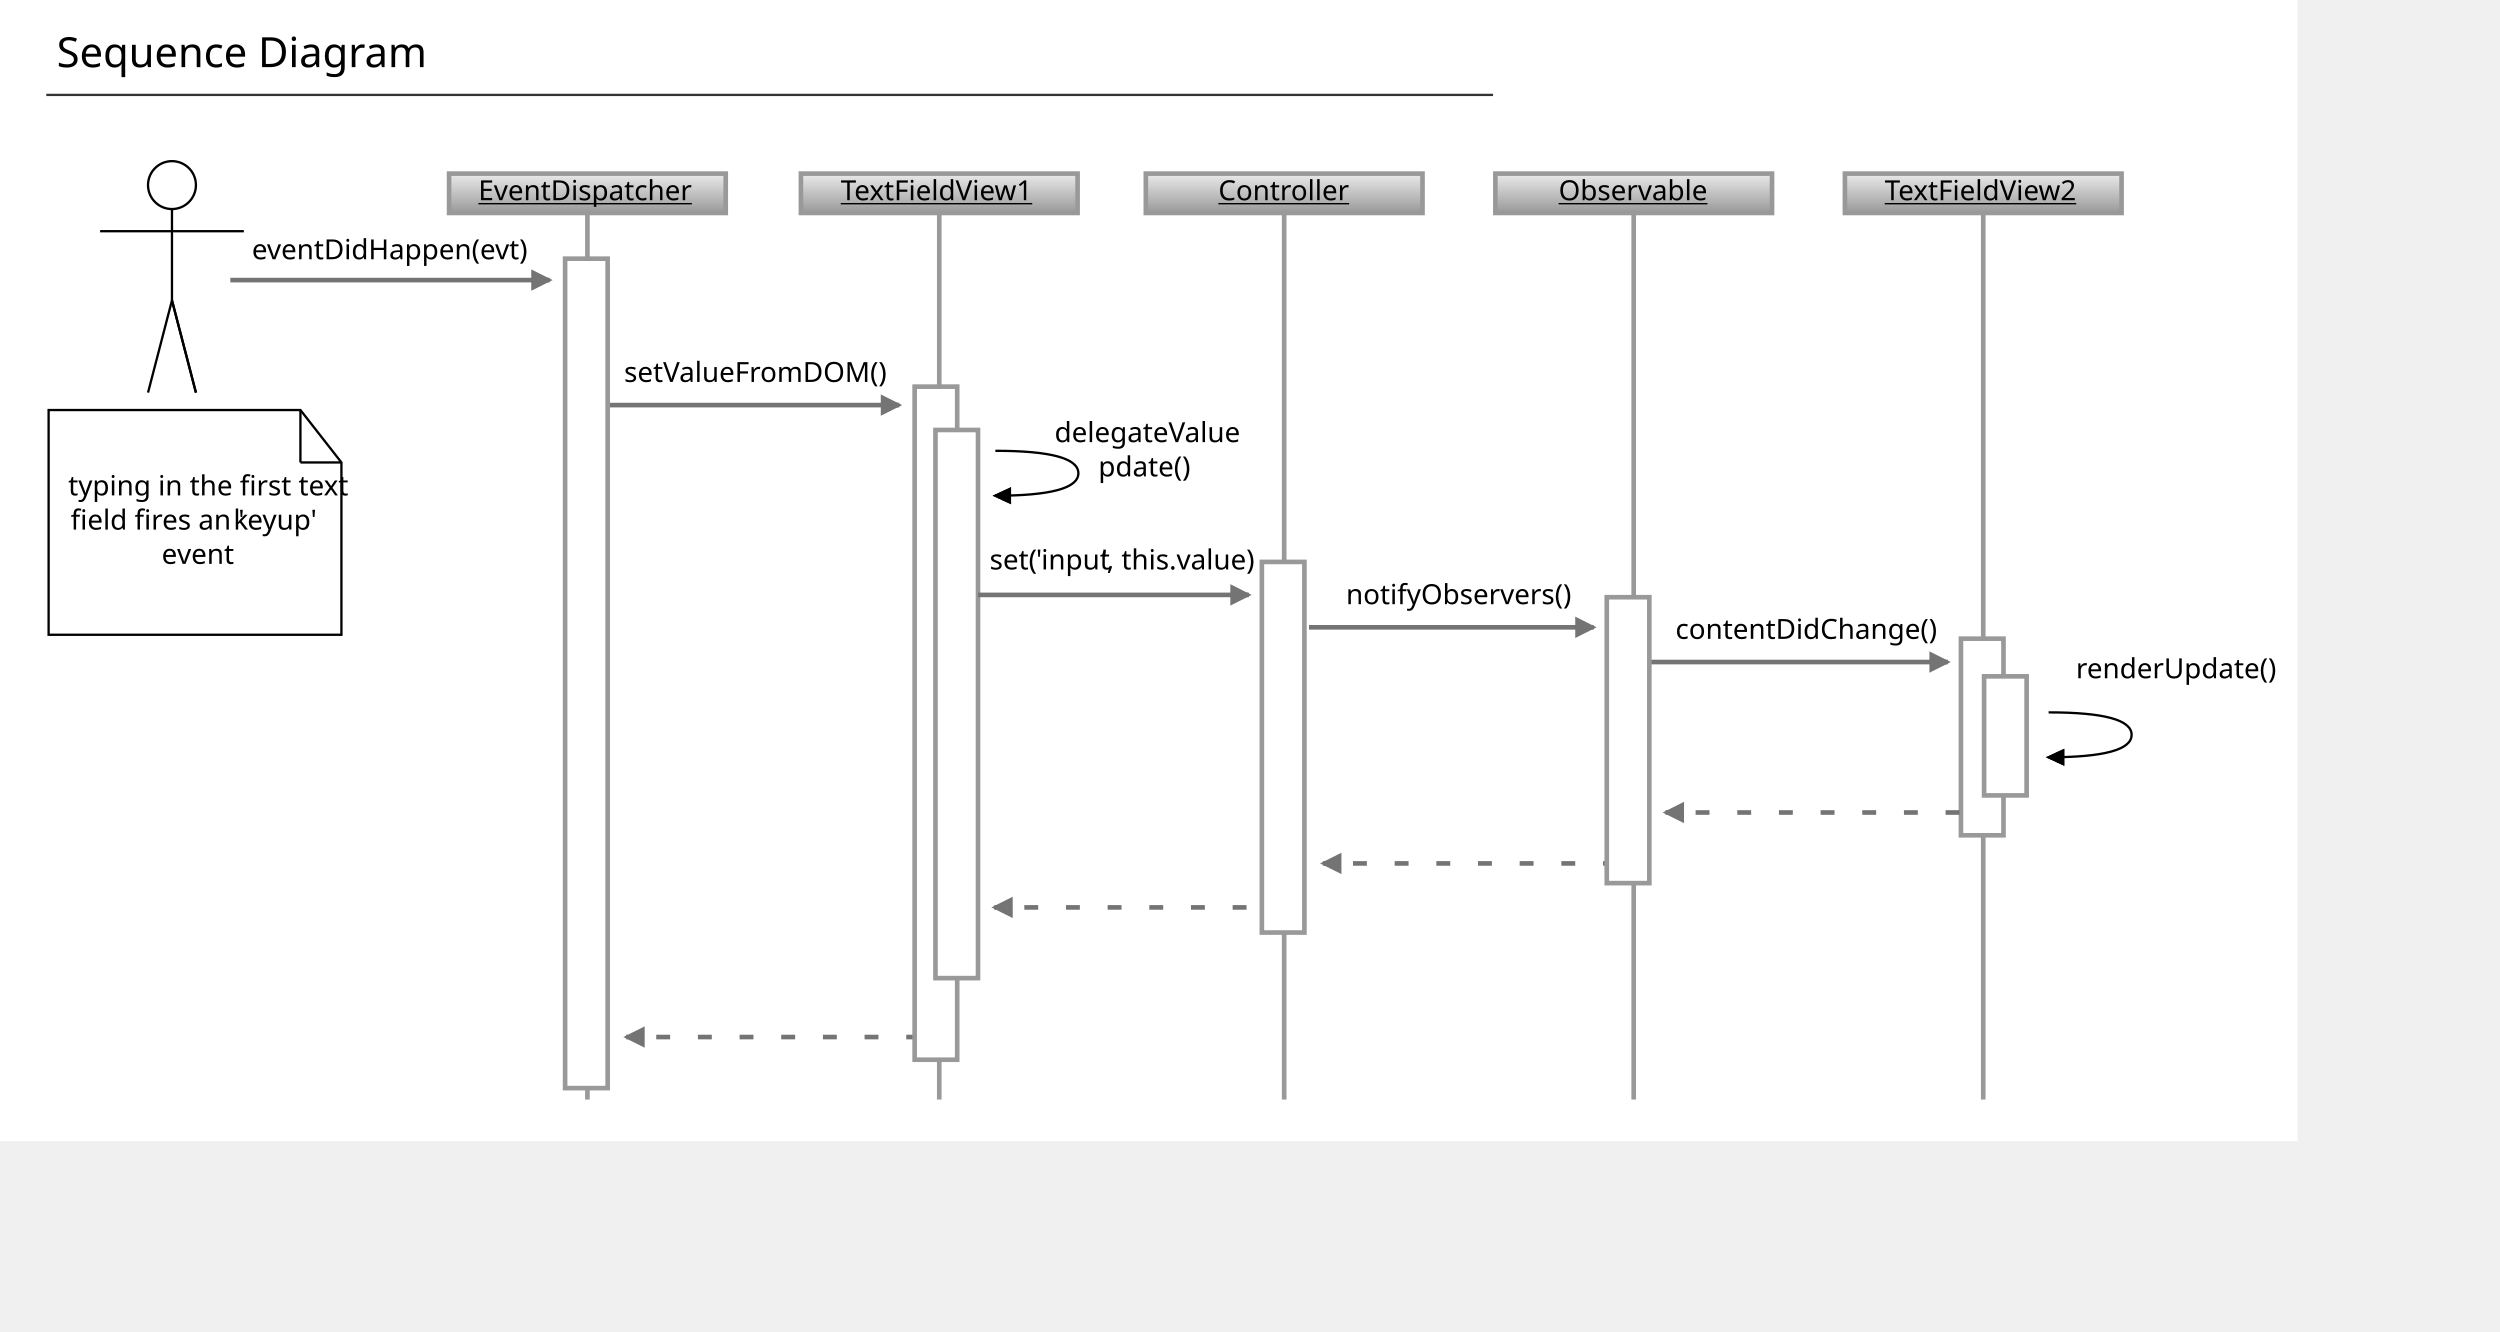
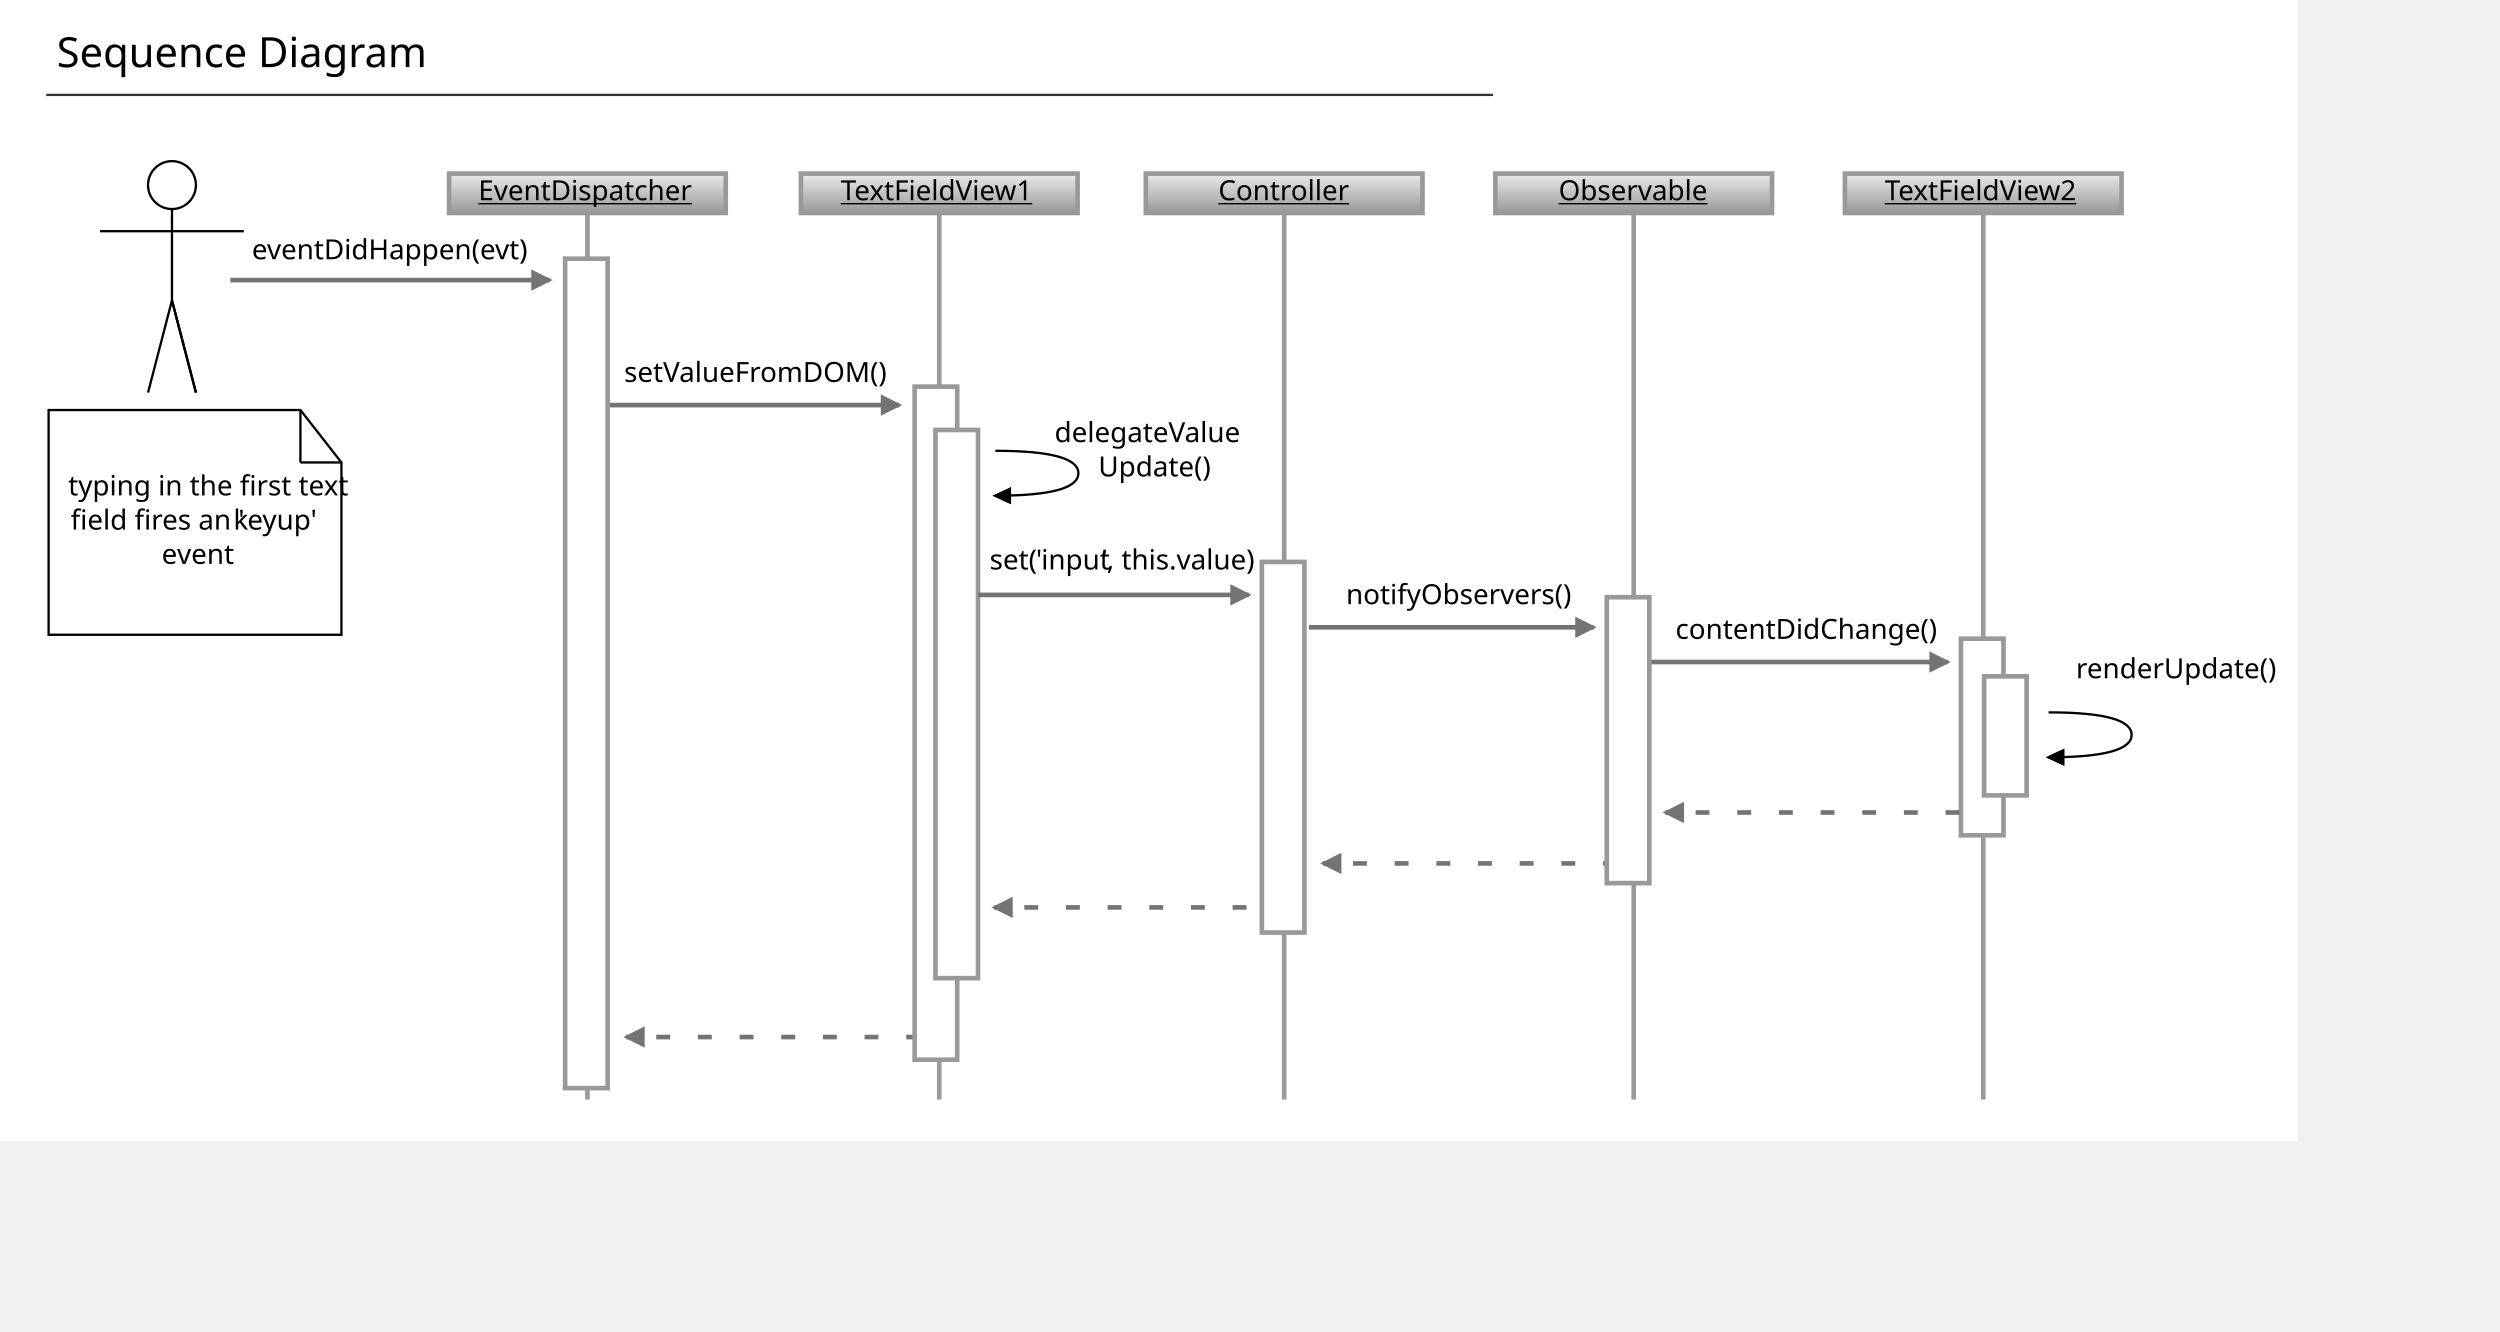
<svg xmlns="http://www.w3.org/2000/svg" version="1.1" id="Layer_1" x="0px" y="0px" width="1080px" height="575px" viewBox="0 0 1080 575" enable-background="new 0 0 1080 575" xml:space="preserve">
  <rect x="0" fill="#FFFFFF" width="992.5" height="493" />
  <g transform="translate(397.5,448.0)">
    <line fill="none" stroke="#747474" stroke-width="2" stroke-dasharray="6,12" x1="0" y1="0" x2="-127" y2="0" />
    <g transform="translate(-129.0,0.0) rotate(360.0)">
      <polygon fill="#747474" stroke="#747474" stroke-width="2" points="3,0 9,-3 9,3   " />
    </g>
    <g transform="translate(-74.5,0.0)">
	</g>
  </g>
  <g transform="translate(556.5,392.0)">
    <line fill="none" stroke="#747474" stroke-width="2" stroke-dasharray="6,12" x1="0" y1="0" x2="-127" y2="0" />
    <g transform="translate(-129.0,0.0) rotate(360.0)">
      <polygon fill="#747474" stroke="#747474" stroke-width="2" points="3,0 9,-3 9,3   " />
    </g>
    <g transform="translate(-74.5,0.0)">
	</g>
  </g>
  <g transform="translate(698.5,373.0)">
    <line fill="none" stroke="#747474" stroke-width="2" stroke-dasharray="6,12" x1="0" y1="0" x2="-127" y2="0" />
    <g transform="translate(-129.0,0.0) rotate(360.0)">
      <polygon fill="#747474" stroke="#747474" stroke-width="2" points="3,0 9,-3 9,3   " />
    </g>
    <g transform="translate(-74.5,0.0)">
	</g>
  </g>
  <g transform="translate(843.5,286.0)">
    <line fill="none" stroke="#747474" stroke-width="2" stroke-dasharray="23,0" x1="-2" y1="0" x2="-133" y2="0" />
    <g transform="translate(0.0,0.0) rotate(180.0)">
      <polygon fill="#747474" stroke="#747474" stroke-width="2" points="3,0 9,-3 9,3   " />
    </g>
    <g transform="translate(-76.5,0.0)">
	</g>
  </g>
  <g transform="translate(346.0,75.0) rotate(0 60.0 200.0)">
    <g transform="translate(0.0,0.0)">
-       <linearGradient id="SVGID_1_" gradientUnits="userSpaceOnUse" x1="327.444" y1="15.437" x2="327.444" y2="16.686" gradientTransform="matrix(119.5219 0 0 17 -39076.977 -266.6875)">
+       <linearGradient id="SVGID_1_" gradientUnits="userSpaceOnUse" x1="490.915" y1="217.721" x2="490.915" y2="216.471" gradientTransform="matrix(119.5219 0 0 -17 -58615.477 3696.969)">
        <stop offset="0" style="stop-color:#FFFFFF" />
        <stop offset="1" style="stop-color:#999999" />
      </linearGradient>
      <rect x="0" fill="url(#SVGID_1_)" stroke="#999999" stroke-width="2" width="119.521" height="17" />
    </g>
    <g transform="translate(0.0,17.0)">
      <line fill="none" stroke="#999999" stroke-width="2" x1="59.761" y1="0" x2="59.761" y2="383" />
    </g>
    <g transform="translate(0.0,13.5)">
-       <text transform="matrix(1 0 0 1 17.2053 -2)" font-family="'HelveticaNeueLTCom-Lt'" font-size="12" text-decoration=" underline">TextFieldView1</text>
+       <text transform="matrix(1 0 0 1 17.2048 -2)" font-family="'HelveticaNeueLTCom-Lt'" font-size="12" text-decoration=" underline">TextFieldView1</text>
    </g>
  </g>
  <g transform="translate(250.5,175.0)">
    <line fill="none" stroke="#747474" stroke-width="2" stroke-dasharray="23,0" x1="0" y1="0" x2="138" y2="0" />
    <g transform="translate(140.0,0.0) rotate(180.0)">
      <polygon fill="#747474" stroke="#747474" stroke-width="2" points="3,0 9,-3 9,3   " />
    </g>
    <g transform="translate(60.0,0.0)">
	</g>
  </g>
  <g transform="translate(249.5,151.0) rotate(0 75.0 11.0)">
    <g transform="translate(0.0,16.0)">
      <text transform="matrix(1 0 0 1 20.1033 -2)" font-family="'HelveticaNeueLTCom-Lt'" font-size="12">setValueFromDOM()</text>
    </g>
  </g>
  <g transform="translate(20.0,41.0)">
    <line fill="none" stroke="#333333" stroke-dasharray="23,0" x1="0" y1="0" x2="625" y2="0" />
    <g transform="translate(302.5,0.0)">
	</g>
  </g>
  <g transform="translate(22.5,11.5) rotate(0 312.5 12.5)">
    <g transform="translate(0.0,20.5)">
      <text transform="matrix(1 0 0 1 2.0002 -3)" font-family="'HelveticaNeueLTCom-Lt'" font-size="18">Sequence Diagram</text>
    </g>
  </g>
  <g transform="translate(194.0,75.0) rotate(0 60.0 200.0)">
    <g transform="translate(0.0,0.0)">
-       <linearGradient id="SVGID_2_" gradientUnits="userSpaceOnUse" x1="631.444" y1="15.437" x2="631.444" y2="16.686" gradientTransform="matrix(119.5219 0 0 17 -75411.617 -266.6875)">
+       <linearGradient id="SVGID_2_" gradientUnits="userSpaceOnUse" x1="946.915" y1="217.721" x2="946.915" y2="216.471" gradientTransform="matrix(119.5219 0 0 -17 -113117.492 3696.969)">
        <stop offset="0" style="stop-color:#FFFFFF" />
        <stop offset="1" style="stop-color:#999999" />
      </linearGradient>
      <rect x="0" fill="url(#SVGID_2_)" stroke="#999999" stroke-width="2" width="119.521" height="17" />
    </g>
    <g transform="translate(0.0,17.0)">
      <line fill="none" stroke="#999999" stroke-width="2" x1="59.761" y1="0" x2="59.761" y2="383" />
    </g>
    <g transform="translate(0.0,13.5)">
      <text transform="matrix(1 0 0 1 12.6506 -2)" font-family="'HelveticaNeueLTCom-Lt'" font-size="12" text-decoration=" underline">EventDispatcher</text>
    </g>
  </g>
  <g transform="translate(797.0,75.0) rotate(0 60.0 200.0)">
    <g transform="translate(0.0,0.0)">
-       <linearGradient id="SVGID_3_" gradientUnits="userSpaceOnUse" x1="-574.556" y1="15.437" x2="-574.556" y2="16.686" gradientTransform="matrix(119.5219 0 0 17 68731.773 -266.6875)">
+       <linearGradient id="SVGID_3_" gradientUnits="userSpaceOnUse" x1="-862.084" y1="217.721" x2="-862.084" y2="216.471" gradientTransform="matrix(119.5219 0 0 -17 103097.648 3696.969)">
        <stop offset="0" style="stop-color:#FFFFFF" />
        <stop offset="1" style="stop-color:#999999" />
      </linearGradient>
      <rect x="0" fill="url(#SVGID_3_)" stroke="#999999" stroke-width="2" width="119.521" height="17" />
    </g>
    <g transform="translate(0.0,17.0)">
      <line fill="none" stroke="#999999" stroke-width="2" x1="59.761" y1="0" x2="59.761" y2="383" />
    </g>
    <g transform="translate(0.0,13.5)">
      <text transform="matrix(1 0 0 1 17.2053 -2)" font-family="'HelveticaNeueLTCom-Lt'" font-size="12" text-decoration=" underline">TextFieldView2</text>
    </g>
  </g>
  <g transform="translate(495.0,75.0) rotate(0 60.0 200.0)">
    <g transform="translate(0.0,0.0)">
-       <linearGradient id="SVGID_4_" gradientUnits="userSpaceOnUse" x1="29.444" y1="15.437" x2="29.444" y2="16.686" gradientTransform="matrix(119.5219 0 0 17 -3459.463 -266.6875)">
+       <linearGradient id="SVGID_4_" gradientUnits="userSpaceOnUse" x1="43.917" y1="217.721" x2="43.917" y2="216.471" gradientTransform="matrix(119.5219 0 0 -17 -5189.213 3696.969)">
        <stop offset="0" style="stop-color:#FFFFFF" />
        <stop offset="1" style="stop-color:#999999" />
      </linearGradient>
      <rect x="0" fill="url(#SVGID_4_)" stroke="#999999" stroke-width="2" width="119.521" height="17" />
    </g>
    <g transform="translate(0.0,17.0)">
      <line fill="none" stroke="#999999" stroke-width="2" x1="59.761" y1="0" x2="59.761" y2="383" />
    </g>
    <g transform="translate(0.0,13.5)">
      <text transform="matrix(1 0 0 1 31.3328 -2)" font-family="'HelveticaNeueLTCom-Lt'" font-size="12" text-decoration=" underline">Controller</text>
    </g>
  </g>
  <g transform="translate(395.125,167.0312) rotate(0 9.375 145.9688)">
    <rect x="0" fill="#FFFFFF" stroke="#999999" stroke-width="2" width="18.382" height="290.774" />
  </g>
  <g transform="translate(847.125,275.9062) rotate(0 9.375 42.64062)">
    <rect x="0" fill="#FFFFFF" stroke="#999999" stroke-width="2" width="18.382" height="84.941" />
  </g>
  <g transform="translate(545.125,242.75) rotate(0 9.375 80.375)">
    <rect x="0" fill="#FFFFFF" stroke="#999999" stroke-width="2" width="18.382" height="160.109" />
  </g>
  <g transform="translate(99.5,121.0)">
    <line fill="none" stroke="#747474" stroke-width="2" stroke-dasharray="23,0" x1="0" y1="0" x2="138" y2="0" />
    <g transform="translate(140.0,0.0) rotate(180.0)">
      <polygon fill="#747474" stroke="#747474" stroke-width="2" points="3,0 9,-3 9,3   " />
    </g>
    <g transform="translate(60.0,0.0)">
	</g>
  </g>
  <g transform="translate(90.5,98.0) rotate(0 75.0 11.0)">
    <g transform="translate(0.0,16.0)">
      <text transform="matrix(1 0 0 1 18.301 -2)" font-family="'HelveticaNeueLTCom-Lt'" font-size="12">eventDidHappen(evt)</text>
    </g>
  </g>
  <g transform="translate(404.125,185.75) rotate(0 9.375 118.875)">
    <rect x="0" fill="#FFFFFF" stroke="#999999" stroke-width="2" width="18.382" height="236.803" />
  </g>
  <g transform="translate(430.0,194.75) rotate(0 22.5 11.25)">
    <polygon stroke="#000000" points="0,19.396 6.275,16.487 6.275,22.306  " />
-     <path stroke="#000000" d="M0,0c23.903,0,35.855,3.233,35.855,9.698c0,6.465-11.951,9.698-35.855,9.698   c23.903,0,35.855-3.233,35.855-9.698C35.856,3.233,23.905,0,0,0" />
+     <path stroke="#000000" d="M0,0c23.902,0,35.854,3.233,35.854,9.698c0,6.465-11.951,9.698-35.854,9.698   c23.902,0,35.854-3.233,35.854-9.698C35.856,3.233,23.905,0,0,0" />
    <polygon stroke="#000000" points="0,19.396 6.275,16.487 6.275,22.306  " />
  </g>
  <g transform="translate(450.5,185.0) rotate(0 43.0 11.0)">
    <g transform="translate(0.0,8.0)">
      <text transform="matrix(1 0 0 1 5.0779 -2)" font-family="'HelveticaNeueLTCom-Lt'" font-size="12">delegateValue</text>
-       <text transform="matrix(1 0 0 1 23.9885 12.7998)" font-family="'HelveticaNeueLTCom-Lt'" font-size="12">pdate()</text>
+       <text transform="matrix(1 0 0 1 23.988 12.7998)" font-family="'HelveticaNeueLTCom-Lt'" font-size="12">Update()</text>
    </g>
  </g>
  <g transform="translate(244.125,111.75) rotate(0 9.375 179.875)">
    <rect x="0" fill="#FFFFFF" stroke="#999999" stroke-width="2" width="18.382" height="358.316" />
  </g>
  <g transform="translate(408.5,232.0) rotate(0 75.0 11.0)">
    <g transform="translate(0.0,16.0)">
      <text transform="matrix(1 0 0 1 19.0164 -2)" font-family="'HelveticaNeueLTCom-Lt'" font-size="12">set(</text>
      <text transform="matrix(1 0 0 1 39.0203 -2)" font-family="'HelveticaNeueLTCom-Lt'" font-size="12">'</text>
      <text transform="matrix(1 0 0 1 41.3113 -2)" font-family="'HelveticaNeueLTCom-Lt'" font-size="12">input</text>
      <text transform="matrix(1 0 0 1 67.3328 -2)" font-family="'HelveticaNeueLTCom-Lt'" font-size="12">'</text>
      <text transform="matrix(1 0 0 1 69.6238 -2)" font-family="'HelveticaNeueLTCom-Lt'" font-size="12">, this.value)</text>
    </g>
  </g>
  <g transform="translate(422.5,257.0)">
    <line fill="none" stroke="#747474" stroke-width="2" stroke-dasharray="23,0" x1="0" y1="0" x2="117" y2="0" />
    <g transform="translate(119.0,0.0) rotate(180.0)">
      <polygon fill="#747474" stroke="#747474" stroke-width="2" points="3,0 9,-3 9,3   " />
    </g>
    <g transform="translate(49.5,0.0)">
	</g>
  </g>
  <g transform="translate(646.0,75.0) rotate(0 60.0 200.0)">
    <g transform="translate(0.0,0.0)">
-       <linearGradient id="SVGID_5_" gradientUnits="userSpaceOnUse" x1="-272.556" y1="15.437" x2="-272.556" y2="16.686" gradientTransform="matrix(119.5219 0 0 17 32636.156 -266.6875)">
+       <linearGradient id="SVGID_5_" gradientUnits="userSpaceOnUse" x1="-409.084" y1="217.721" x2="-409.084" y2="216.471" gradientTransform="matrix(119.5219 0 0 -17 48954.215 3696.969)">
        <stop offset="0" style="stop-color:#FFFFFF" />
        <stop offset="1" style="stop-color:#999999" />
      </linearGradient>
      <rect x="0" fill="url(#SVGID_5_)" stroke="#999999" stroke-width="2" width="119.521" height="17" />
    </g>
    <g transform="translate(0.0,17.0)">
      <line fill="none" stroke="#999999" stroke-width="2" x1="59.761" y1="0" x2="59.761" y2="383" />
    </g>
    <g transform="translate(0.0,13.5)">
      <text transform="matrix(1 0 0 1 27.3167 -2)" font-family="'HelveticaNeueLTCom-Lt'" font-size="12" text-decoration=" underline">Observable</text>
    </g>
  </g>
  <g transform="translate(565.5,271.0)">
    <line fill="none" stroke="#747474" stroke-width="2" stroke-dasharray="23,0" x1="0" y1="0" x2="123" y2="0" />
    <g transform="translate(125.0,0.0) rotate(180.0)">
      <polygon fill="#747474" stroke="#747474" stroke-width="2" points="3,0 9,-3 9,3   " />
    </g>
    <g transform="translate(52.5,0.0)">
	</g>
  </g>
  <g transform="translate(552.5,247.0) rotate(0 75.0 11.0)">
    <g transform="translate(0.0,16.0)">
      <text transform="matrix(1 0 0 1 28.9885 -2)" font-family="'HelveticaNeueLTCom-Lt'" font-size="12">notifyObservers()</text>
    </g>
  </g>
  <g transform="translate(694.125,257.9961) rotate(0 9.375 62.00586)">
    <rect x="0" fill="#FFFFFF" stroke="#999999" stroke-width="2" width="18.382" height="123.518" />
  </g>
  <g transform="translate(702.5,262.0) rotate(0 75.0 11.0)">
    <g transform="translate(0.0,16.0)">
      <text transform="matrix(1 0 0 1 21.301 -2)" font-family="'HelveticaNeueLTCom-Lt'" font-size="12">contentDidChange()</text>
    </g>
  </g>
  <g transform="translate(857.125,292.1797) rotate(0 9.375 25.82031)">
    <rect x="0" fill="#FFFFFF" stroke="#999999" stroke-width="2" width="18.382" height="51.436" />
  </g>
  <g transform="translate(885.0,307.75) rotate(0 22.5 11.25)">
    <polygon stroke="#000000" points="0,19.396 6.275,16.486 6.275,22.307  " />
-     <path stroke="#000000" d="M0,0c23.903,0,35.855,3.232,35.855,9.698S23.905,19.396,0,19.396c23.903,0,35.855-3.232,35.855-9.698   S23.905,0,0,0" />
+     <path stroke="#000000" d="M0,0c23.902,0,35.854,3.232,35.854,9.698S23.905,19.396,0,19.396c23.902,0,35.854-3.232,35.854-9.698   S23.905,0,0,0" />
    <polygon stroke="#000000" points="0,19.396 6.275,16.486 6.275,22.307  " />
  </g>
  <g transform="translate(890.375,273.0) rotate(0 45.125 25.0)">
    <g transform="translate(0.0,22.0)">
      <text transform="matrix(1 0 0 1 6.4358 -2)" font-family="'HelveticaNeueLTCom-Lt'" font-size="12">renderUpdate()</text>
    </g>
  </g>
  <g transform="translate(846.5,351.0)">
    <line fill="none" stroke="#747474" stroke-width="2" stroke-dasharray="6,12" x1="0" y1="0" x2="-127" y2="0" />
    <g transform="translate(-129.0,0.0) rotate(360.0)">
      <polygon fill="#747474" stroke="#747474" stroke-width="2" points="3,0 9,-3 9,3   " />
    </g>
    <g transform="translate(-74.5,0.0)">
	</g>
  </g>
  <g transform="translate(43.25,70.0) rotate(0 31.25 50.0)">
    <circle fill="#FFFFFF" stroke="#000000" cx="31.043" cy="9.96" r="10.348" />
    <line fill="none" stroke="#000000" x1="31.043" y1="19.92" x2="31.043" y2="59.761" />
    <line fill="none" stroke="#000000" x1="31.043" y1="59.761" x2="20.696" y2="99.602" />
    <line fill="none" stroke="#000000" x1="31.043" y1="59.761" x2="41.391" y2="99.602" />
    <line fill="none" stroke="#000000" x1="31.043" y1="59.761" x2="41.391" y2="99.602" />
    <line fill="none" stroke="#000000" x1="0" y1="29.88" x2="62.086" y2="29.88" />
  </g>
  <g transform="translate(21.0,177.125) rotate(0 63.5 48.875)">
    <polygon fill="#FFFFFF" stroke="#000000" points="0,0 108.784,0 126.494,22.657 126.494,97.103 0,97.103  " />
    <line fill="none" stroke="#000000" x1="108.784" y1="0" x2="108.784" y2="22.657" />
    <line fill="none" stroke="#000000" x1="108.784" y1="22.657" x2="126.494" y2="22.657" />
    <g transform="translate(0.0,38.875)">
      <text transform="matrix(1 0 0 1 8.4749 -2)" font-family="'HelveticaNeueLTCom-Lt'" font-size="12">typing in the first text</text>
      <text transform="matrix(1 0 0 1 9.5139 12.7998)" font-family="'HelveticaNeueLTCom-Lt'" font-size="12">field fires an '</text>
      <text transform="matrix(1 0 0 1 79.8381 12.7998)" font-family="'HelveticaNeueLTCom-Lt'" font-size="12">k</text>
      <text transform="matrix(1 0 0 1 85.8381 12.7998)" font-family="'HelveticaNeueLTCom-Lt'" font-size="12">eyup'</text>
      <text transform="matrix(1 0 0 1 114.1506 12.7998)" font-family="'HelveticaNeueLTCom-Lt'" font-size="12"> </text>
      <text transform="matrix(1 0 0 1 48.8225 27.5996)" font-family="'HelveticaNeueLTCom-Lt'" font-size="12">e</text>
      <text transform="matrix(1 0 0 1 55.4963 27.5996)" font-family="'HelveticaNeueLTCom-Lt'" font-size="12">vent</text>
    </g>
  </g>
</svg>
